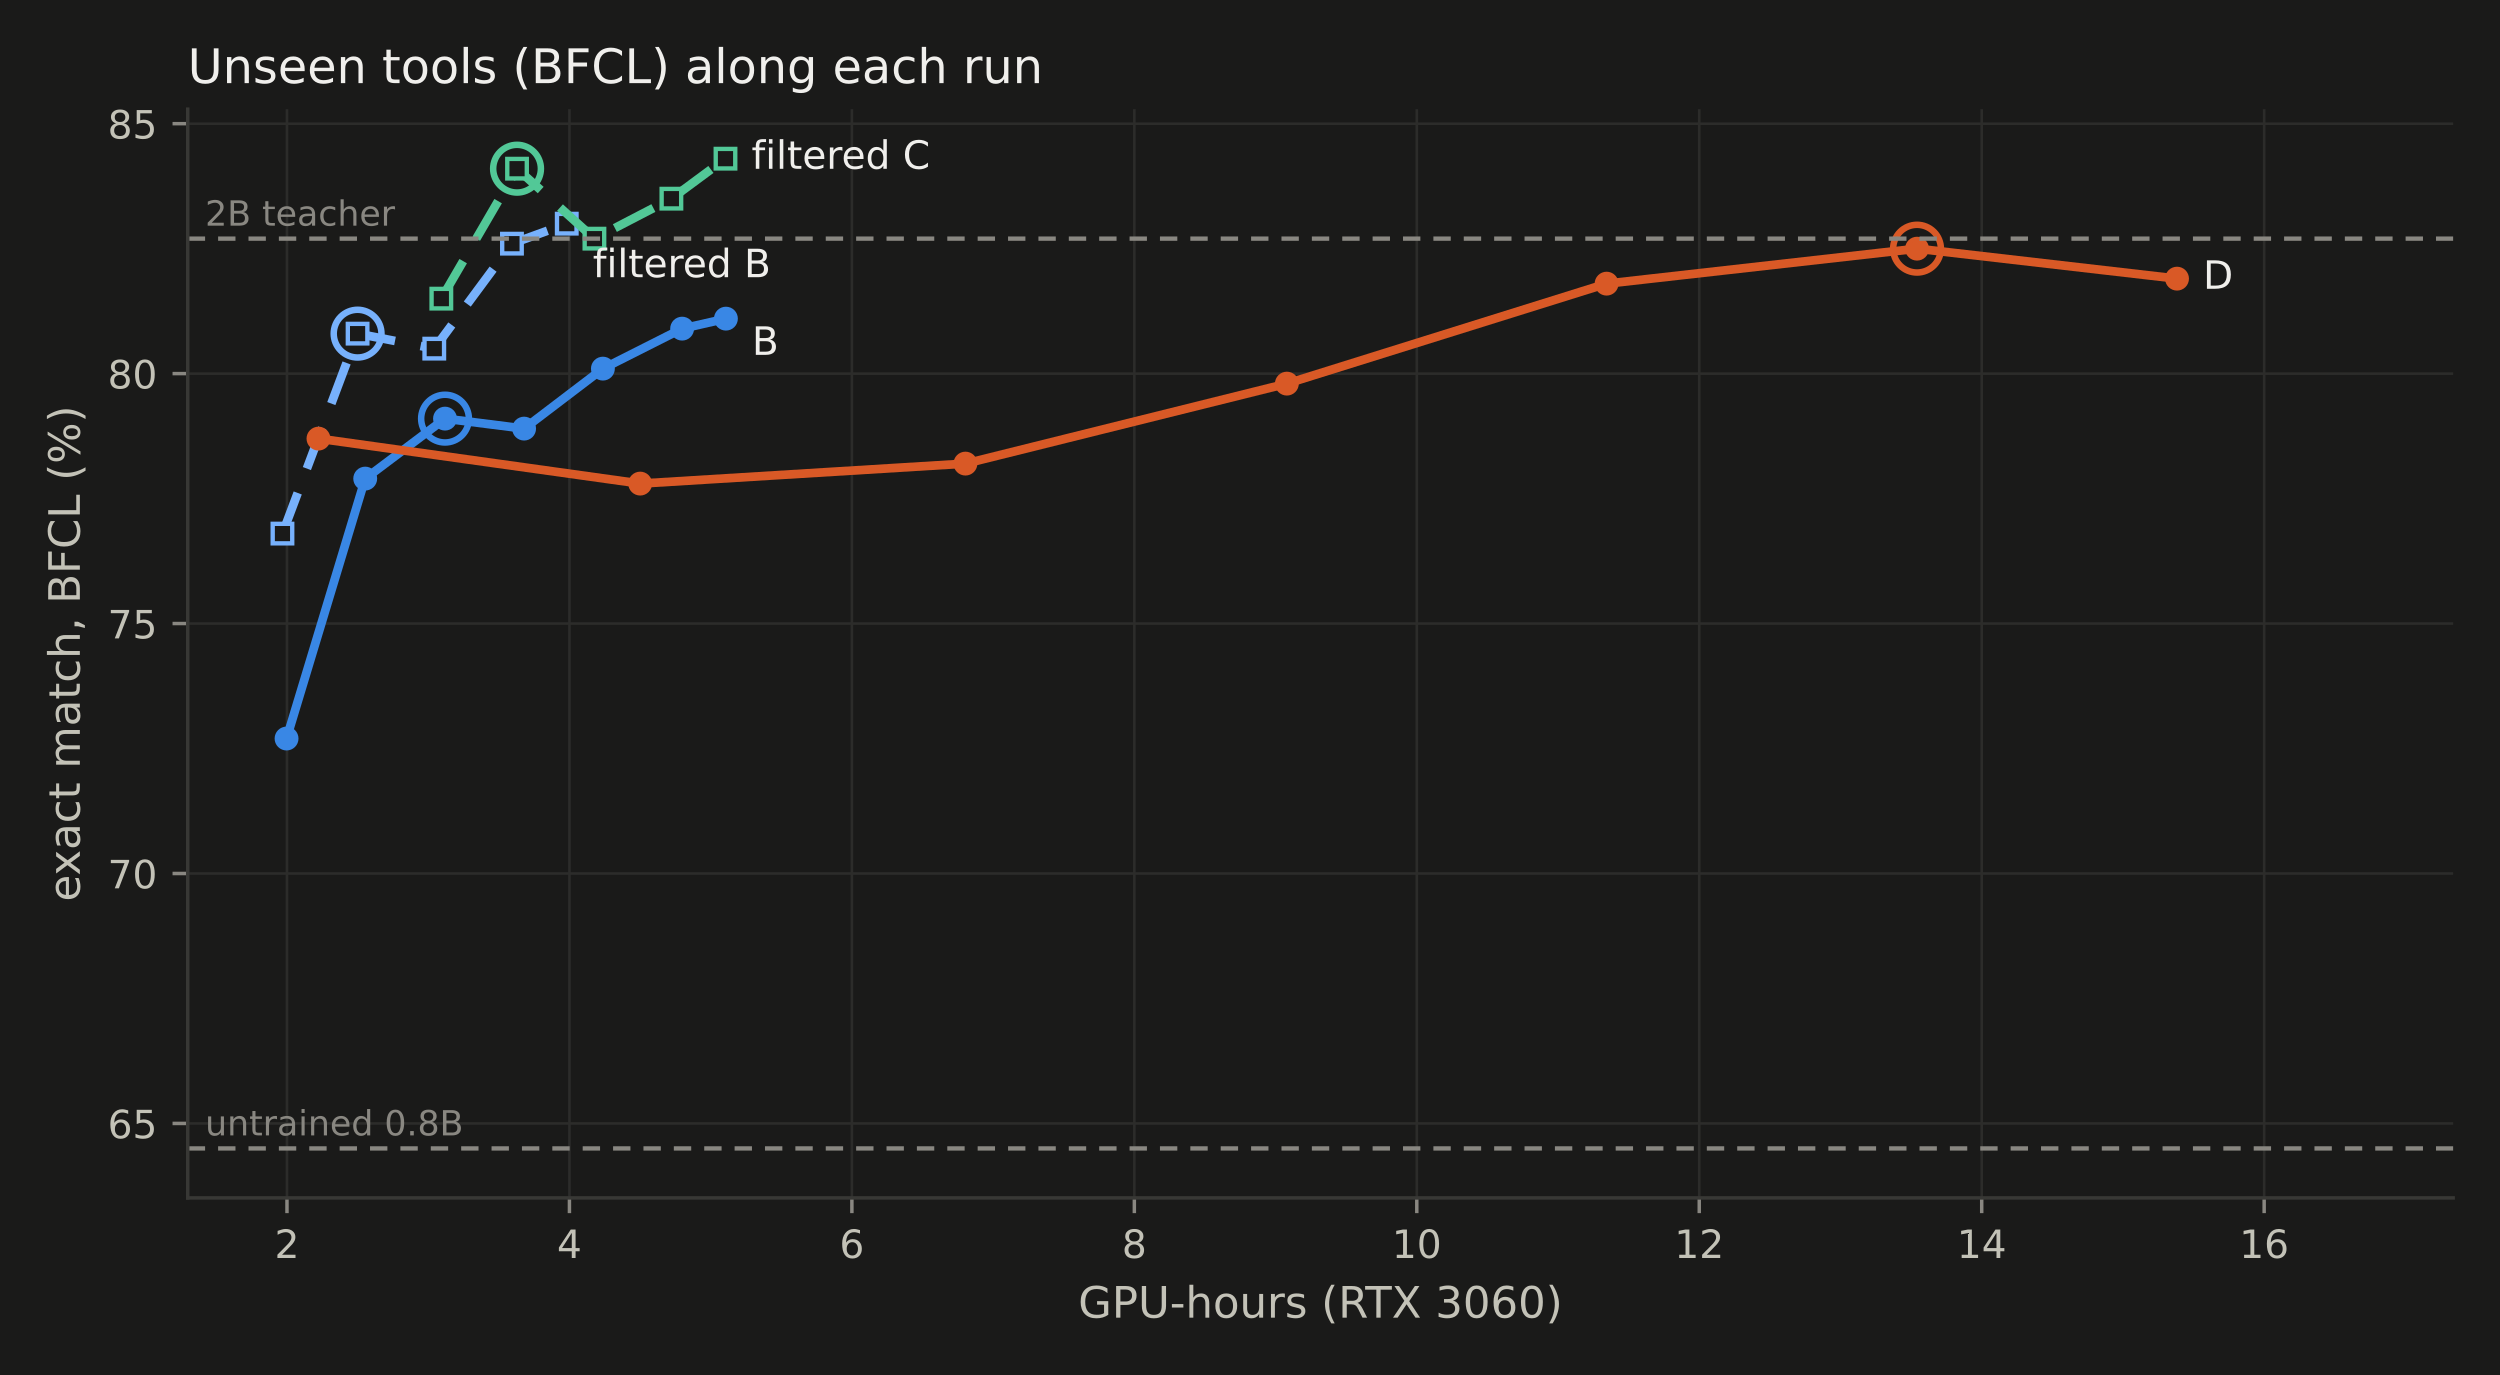
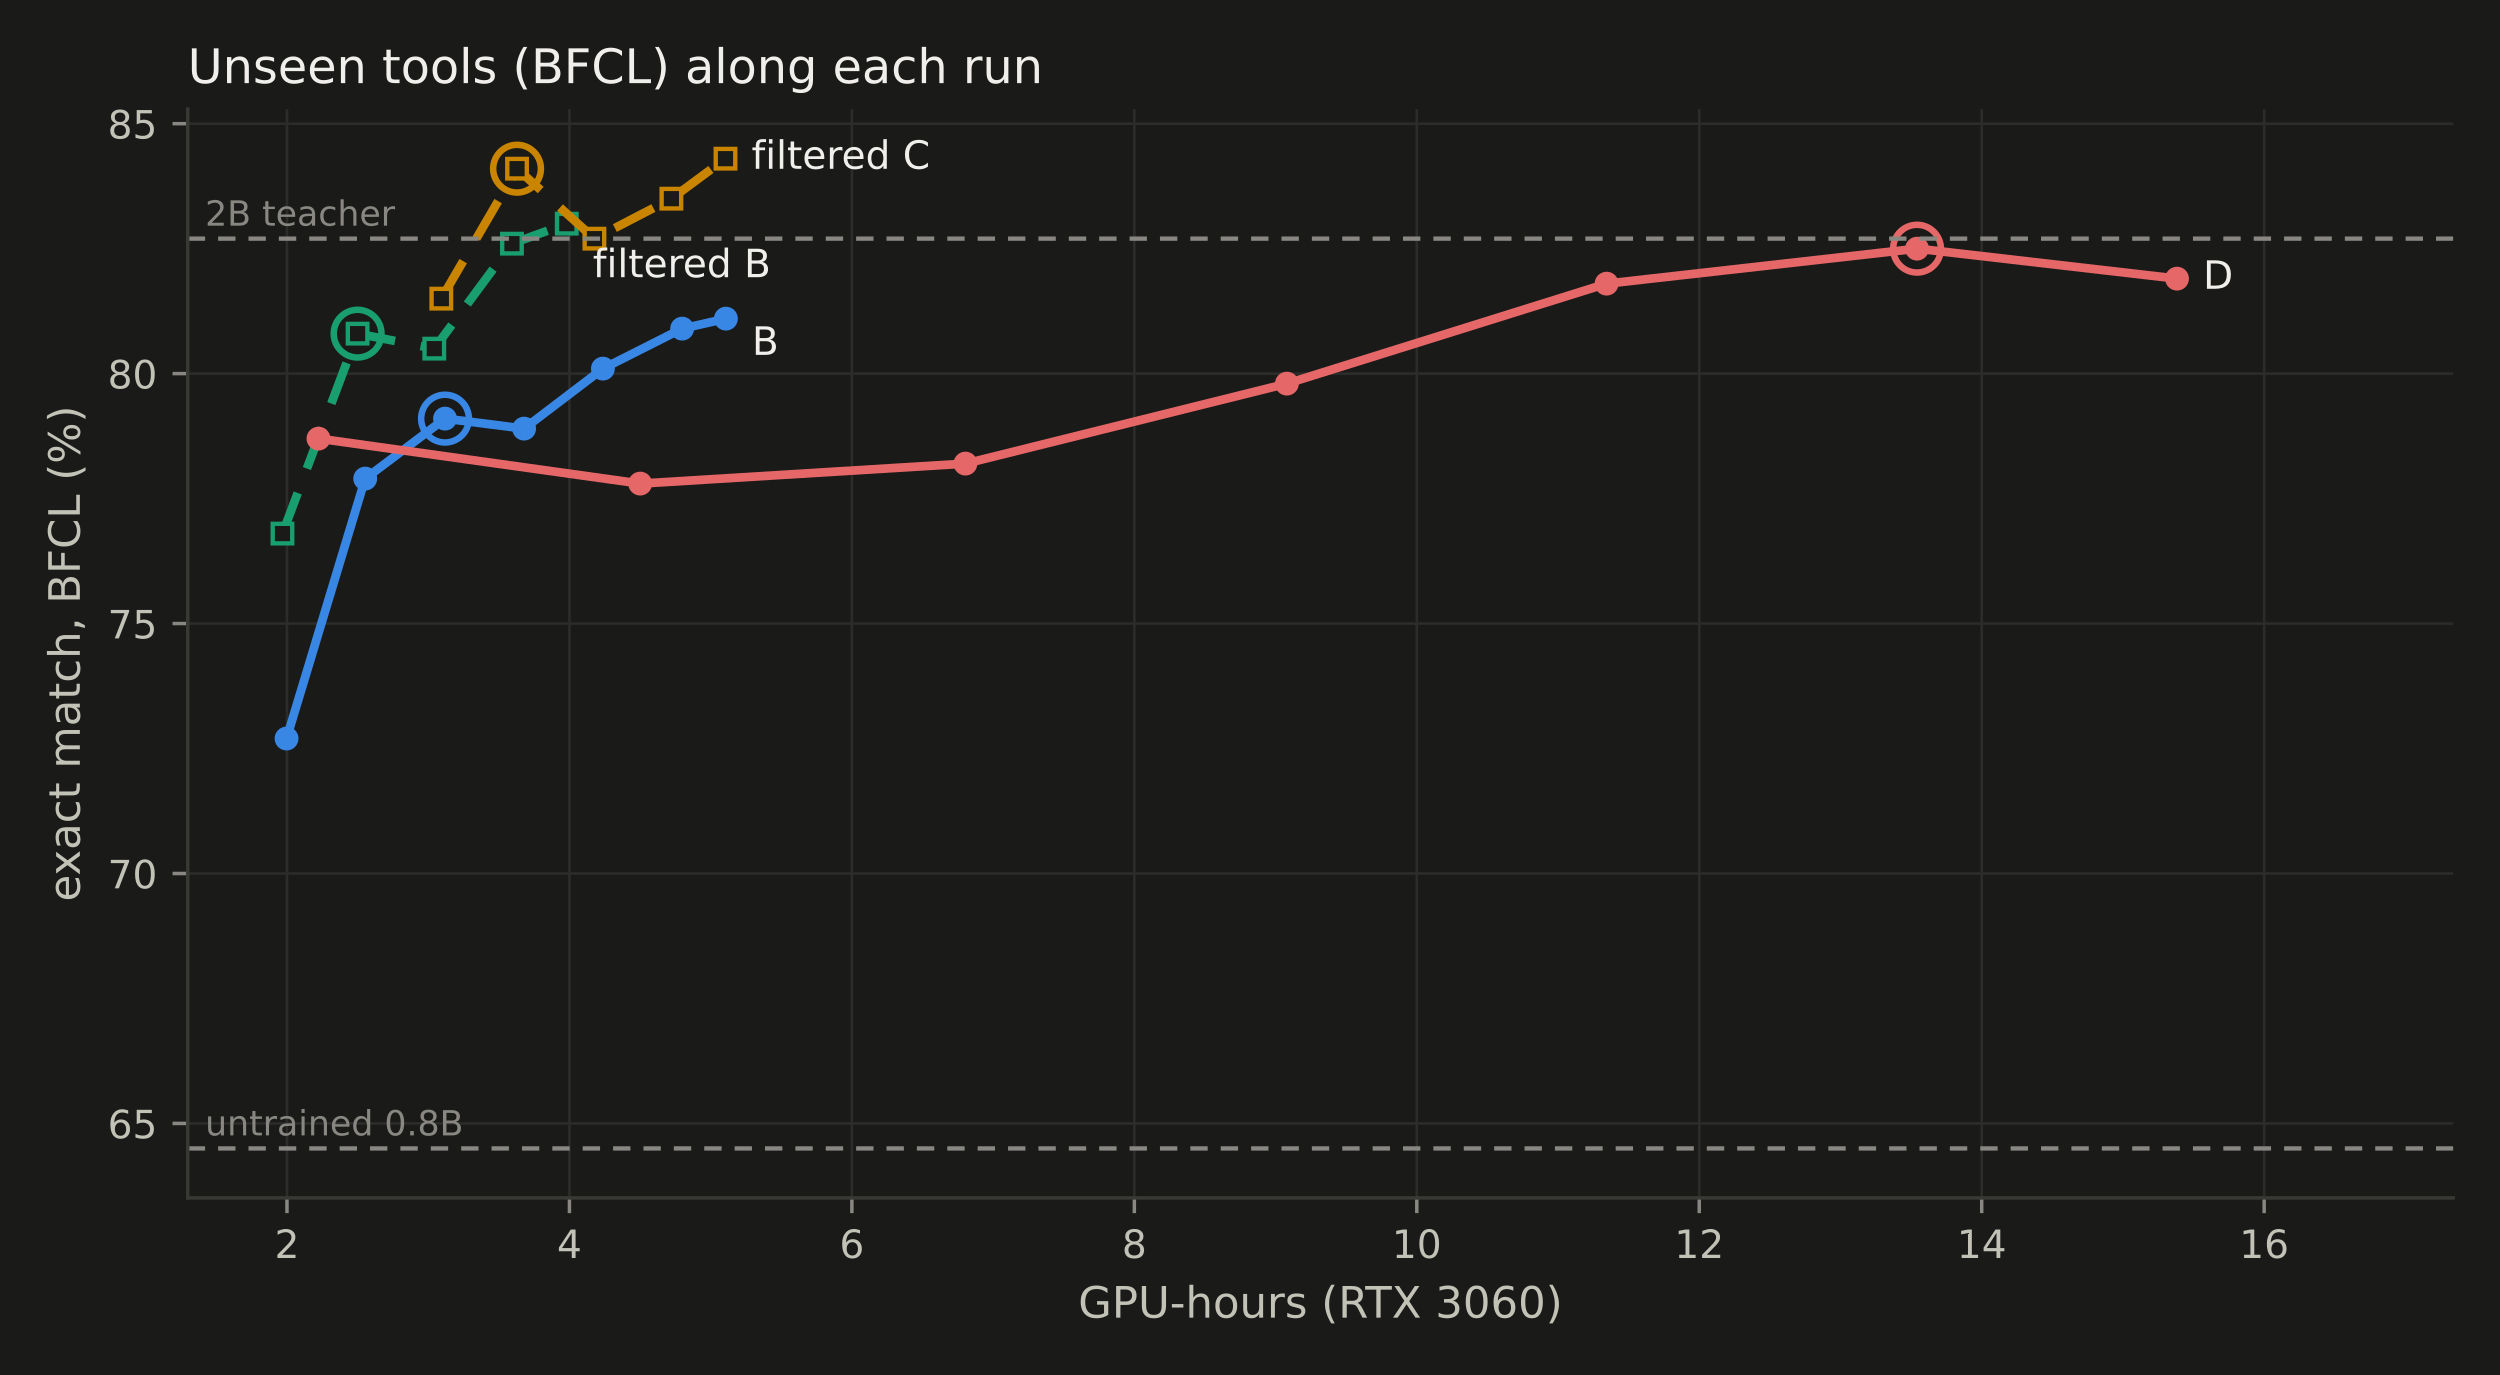
<svg xmlns="http://www.w3.org/2000/svg" xmlns:xlink="http://www.w3.org/1999/xlink" width="576pt" height="316.8pt" viewBox="0 0 576 316.8" version="1.1">
  <defs>
    <style type="text/css">*{stroke-linejoin: round; stroke-linecap: butt}</style>
  </defs>
  <g id="figure_1">
    <g id="patch_1">
      <path d="M 0 316.8 L 576 316.8 L 576 0 L 0 0 z " style="fill: #1a1a19" />
    </g>
    <g id="axes_1">
      <g id="patch_2">
        <path d="M 43.253 275.999 L 565.2 275.999 L 565.2 25.158 L 43.253 25.158 z " style="fill: #1a1a19" />
      </g>
      <g id="matplotlib.axis_1">
        <g id="xtick_1">
          <g id="line2d_1">
            <path d="M 66.12 275.999 L 66.12 25.158 " clip-path="url(#p146e61900a)" style="fill: none; stroke: #2c2c2a; stroke-width: 0.6; stroke-linecap: square" />
          </g>
          <g id="line2d_2">
            <defs>
              <path id="mb6f0e437f2" d="M 0 0 L 0 3.5 " style="stroke: #898781; stroke-width: 0.8" />
            </defs>
            <g>
              <use xlink:href="#mb6f0e437f2" x="66.12" y="275.999" style="fill: #898781; stroke: #898781; stroke-width: 0.8" />
            </g>
          </g>
          <g id="text_1">
            <text style="font-size: 9px; font-family: 'DejaVu Sans', 'Bitstream Vera Sans', 'Computer Modern Sans Serif', 'Lucida Grande', 'Verdana', 'Geneva', 'Lucid', 'Arial', 'Helvetica', 'Avant Garde', sans-serif; text-anchor: middle; fill: #c3c2b7" x="66.12" y="289.837" transform="rotate(-0 66.11985 289.8371)">2</text>
          </g>
        </g>
        <g id="xtick_2">
          <g id="line2d_3">
            <path d="M 131.197 275.999 L 131.197 25.158 " clip-path="url(#p146e61900a)" style="fill: none; stroke: #2c2c2a; stroke-width: 0.6; stroke-linecap: square" />
          </g>
          <g id="line2d_4">
            <g>
              <use xlink:href="#mb6f0e437f2" x="131.197" y="275.999" style="fill: #898781; stroke: #898781; stroke-width: 0.8" />
            </g>
          </g>
          <g id="text_2">
            <text style="font-size: 9px; font-family: 'DejaVu Sans', 'Bitstream Vera Sans', 'Computer Modern Sans Serif', 'Lucida Grande', 'Verdana', 'Geneva', 'Lucid', 'Arial', 'Helvetica', 'Avant Garde', sans-serif; text-anchor: middle; fill: #c3c2b7" x="131.197" y="289.837" transform="rotate(-0 131.1972 289.8371)">4</text>
          </g>
        </g>
        <g id="xtick_3">
          <g id="line2d_5">
            <path d="M 196.275 275.999 L 196.275 25.158 " clip-path="url(#p146e61900a)" style="fill: none; stroke: #2c2c2a; stroke-width: 0.6; stroke-linecap: square" />
          </g>
          <g id="line2d_6">
            <g>
              <use xlink:href="#mb6f0e437f2" x="196.275" y="275.999" style="fill: #898781; stroke: #898781; stroke-width: 0.8" />
            </g>
          </g>
          <g id="text_3">
            <text style="font-size: 9px; font-family: 'DejaVu Sans', 'Bitstream Vera Sans', 'Computer Modern Sans Serif', 'Lucida Grande', 'Verdana', 'Geneva', 'Lucid', 'Arial', 'Helvetica', 'Avant Garde', sans-serif; text-anchor: middle; fill: #c3c2b7" x="196.275" y="289.837" transform="rotate(-0 196.2746 289.8371)">6</text>
          </g>
        </g>
        <g id="xtick_4">
          <g id="line2d_7">
            <path d="M 261.352 275.999 L 261.352 25.158 " clip-path="url(#p146e61900a)" style="fill: none; stroke: #2c2c2a; stroke-width: 0.6; stroke-linecap: square" />
          </g>
          <g id="line2d_8">
            <g>
              <use xlink:href="#mb6f0e437f2" x="261.352" y="275.999" style="fill: #898781; stroke: #898781; stroke-width: 0.8" />
            </g>
          </g>
          <g id="text_4">
            <text style="font-size: 9px; font-family: 'DejaVu Sans', 'Bitstream Vera Sans', 'Computer Modern Sans Serif', 'Lucida Grande', 'Verdana', 'Geneva', 'Lucid', 'Arial', 'Helvetica', 'Avant Garde', sans-serif; text-anchor: middle; fill: #c3c2b7" x="261.352" y="289.837" transform="rotate(-0 261.352 289.8371)">8</text>
          </g>
        </g>
        <g id="xtick_5">
          <g id="line2d_9">
            <path d="M 326.429 275.999 L 326.429 25.158 " clip-path="url(#p146e61900a)" style="fill: none; stroke: #2c2c2a; stroke-width: 0.6; stroke-linecap: square" />
          </g>
          <g id="line2d_10">
            <g>
              <use xlink:href="#mb6f0e437f2" x="326.429" y="275.999" style="fill: #898781; stroke: #898781; stroke-width: 0.8" />
            </g>
          </g>
          <g id="text_5">
            <text style="font-size: 9px; font-family: 'DejaVu Sans', 'Bitstream Vera Sans', 'Computer Modern Sans Serif', 'Lucida Grande', 'Verdana', 'Geneva', 'Lucid', 'Arial', 'Helvetica', 'Avant Garde', sans-serif; text-anchor: middle; fill: #c3c2b7" x="326.429" y="289.837" transform="rotate(-0 326.4294 289.8371)">10</text>
          </g>
        </g>
        <g id="xtick_6">
          <g id="line2d_11">
            <path d="M 391.507 275.999 L 391.507 25.158 " clip-path="url(#p146e61900a)" style="fill: none; stroke: #2c2c2a; stroke-width: 0.6; stroke-linecap: square" />
          </g>
          <g id="line2d_12">
            <g>
              <use xlink:href="#mb6f0e437f2" x="391.507" y="275.999" style="fill: #898781; stroke: #898781; stroke-width: 0.8" />
            </g>
          </g>
          <g id="text_6">
            <text style="font-size: 9px; font-family: 'DejaVu Sans', 'Bitstream Vera Sans', 'Computer Modern Sans Serif', 'Lucida Grande', 'Verdana', 'Geneva', 'Lucid', 'Arial', 'Helvetica', 'Avant Garde', sans-serif; text-anchor: middle; fill: #c3c2b7" x="391.507" y="289.837" transform="rotate(-0 391.5068 289.8371)">12</text>
          </g>
        </g>
        <g id="xtick_7">
          <g id="line2d_13">
            <path d="M 456.584 275.999 L 456.584 25.158 " clip-path="url(#p146e61900a)" style="fill: none; stroke: #2c2c2a; stroke-width: 0.6; stroke-linecap: square" />
          </g>
          <g id="line2d_14">
            <g>
              <use xlink:href="#mb6f0e437f2" x="456.584" y="275.999" style="fill: #898781; stroke: #898781; stroke-width: 0.8" />
            </g>
          </g>
          <g id="text_7">
            <text style="font-size: 9px; font-family: 'DejaVu Sans', 'Bitstream Vera Sans', 'Computer Modern Sans Serif', 'Lucida Grande', 'Verdana', 'Geneva', 'Lucid', 'Arial', 'Helvetica', 'Avant Garde', sans-serif; text-anchor: middle; fill: #c3c2b7" x="456.584" y="289.837" transform="rotate(-0 456.5842 289.8371)">14</text>
          </g>
        </g>
        <g id="xtick_8">
          <g id="line2d_15">
            <path d="M 521.662 275.999 L 521.662 25.158 " clip-path="url(#p146e61900a)" style="fill: none; stroke: #2c2c2a; stroke-width: 0.6; stroke-linecap: square" />
          </g>
          <g id="line2d_16">
            <g>
              <use xlink:href="#mb6f0e437f2" x="521.662" y="275.999" style="fill: #898781; stroke: #898781; stroke-width: 0.8" />
            </g>
          </g>
          <g id="text_8">
            <text style="font-size: 9px; font-family: 'DejaVu Sans', 'Bitstream Vera Sans', 'Computer Modern Sans Serif', 'Lucida Grande', 'Verdana', 'Geneva', 'Lucid', 'Arial', 'Helvetica', 'Avant Garde', sans-serif; text-anchor: middle; fill: #c3c2b7" x="521.662" y="289.837" transform="rotate(-0 521.6616 289.8371)">16</text>
          </g>
        </g>
        <g id="text_9">
          <text style="font-size: 10px; font-family: 'DejaVu Sans', 'Bitstream Vera Sans', 'Computer Modern Sans Serif', 'Lucida Grande', 'Verdana', 'Geneva', 'Lucid', 'Arial', 'Helvetica', 'Avant Garde', sans-serif; text-anchor: middle; fill: #c3c2b7" x="304.227" y="303.598" transform="rotate(-0 304.2266 303.5977)">GPU-hours (RTX 3060)</text>
        </g>
      </g>
      <g id="matplotlib.axis_2">
        <g id="ytick_1">
          <g id="line2d_17">
            <path d="M 43.253 258.839 L 565.2 258.839 " clip-path="url(#p146e61900a)" style="fill: none; stroke: #2c2c2a; stroke-width: 0.6; stroke-linecap: square" />
          </g>
          <g id="line2d_18">
            <defs>
              <path id="m98bd4d038a" d="M 0 0 L -3.5 0 " style="stroke: #898781; stroke-width: 0.8" />
            </defs>
            <g>
              <use xlink:href="#m98bd4d038a" x="43.253" y="258.839" style="fill: #898781; stroke: #898781; stroke-width: 0.8" />
            </g>
          </g>
          <g id="text_10">
            <text style="font-size: 9px; font-family: 'DejaVu Sans', 'Bitstream Vera Sans', 'Computer Modern Sans Serif', 'Lucida Grande', 'Verdana', 'Geneva', 'Lucid', 'Arial', 'Helvetica', 'Avant Garde', sans-serif; text-anchor: end; fill: #c3c2b7" x="36.253" y="262.258" transform="rotate(-0 36.25328 262.2578)">65</text>
          </g>
        </g>
        <g id="ytick_2">
          <g id="line2d_19">
            <path d="M 43.253 201.254 L 565.2 201.254 " clip-path="url(#p146e61900a)" style="fill: none; stroke: #2c2c2a; stroke-width: 0.6; stroke-linecap: square" />
          </g>
          <g id="line2d_20">
            <g>
              <use xlink:href="#m98bd4d038a" x="43.253" y="201.254" style="fill: #898781; stroke: #898781; stroke-width: 0.8" />
            </g>
          </g>
          <g id="text_11">
            <text style="font-size: 9px; font-family: 'DejaVu Sans', 'Bitstream Vera Sans', 'Computer Modern Sans Serif', 'Lucida Grande', 'Verdana', 'Geneva', 'Lucid', 'Arial', 'Helvetica', 'Avant Garde', sans-serif; text-anchor: end; fill: #c3c2b7" x="36.253" y="204.673" transform="rotate(-0 36.25328 204.6726)">70</text>
          </g>
        </g>
        <g id="ytick_3">
          <g id="line2d_21">
            <path d="M 43.253 143.669 L 565.2 143.669 " clip-path="url(#p146e61900a)" style="fill: none; stroke: #2c2c2a; stroke-width: 0.6; stroke-linecap: square" />
          </g>
          <g id="line2d_22">
            <g>
              <use xlink:href="#m98bd4d038a" x="43.253" y="143.669" style="fill: #898781; stroke: #898781; stroke-width: 0.8" />
            </g>
          </g>
          <g id="text_12">
            <text style="font-size: 9px; font-family: 'DejaVu Sans', 'Bitstream Vera Sans', 'Computer Modern Sans Serif', 'Lucida Grande', 'Verdana', 'Geneva', 'Lucid', 'Arial', 'Helvetica', 'Avant Garde', sans-serif; text-anchor: end; fill: #c3c2b7" x="36.253" y="147.087" transform="rotate(-0 36.25328 147.0875)">75</text>
          </g>
        </g>
        <g id="ytick_4">
          <g id="line2d_23">
            <path d="M 43.253 86.083 L 565.2 86.083 " clip-path="url(#p146e61900a)" style="fill: none; stroke: #2c2c2a; stroke-width: 0.6; stroke-linecap: square" />
          </g>
          <g id="line2d_24">
            <g>
              <use xlink:href="#m98bd4d038a" x="43.253" y="86.083" style="fill: #898781; stroke: #898781; stroke-width: 0.8" />
            </g>
          </g>
          <g id="text_13">
            <text style="font-size: 9px; font-family: 'DejaVu Sans', 'Bitstream Vera Sans', 'Computer Modern Sans Serif', 'Lucida Grande', 'Verdana', 'Geneva', 'Lucid', 'Arial', 'Helvetica', 'Avant Garde', sans-serif; text-anchor: end; fill: #c3c2b7" x="36.253" y="89.502" transform="rotate(-0 36.25328 89.50232)">80</text>
          </g>
        </g>
        <g id="ytick_5">
          <g id="line2d_25">
            <path d="M 43.253 28.498 L 565.2 28.498 " clip-path="url(#p146e61900a)" style="fill: none; stroke: #2c2c2a; stroke-width: 0.6; stroke-linecap: square" />
          </g>
          <g id="line2d_26">
            <g>
              <use xlink:href="#m98bd4d038a" x="43.253" y="28.498" style="fill: #898781; stroke: #898781; stroke-width: 0.8" />
            </g>
          </g>
          <g id="text_14">
            <text style="font-size: 9px; font-family: 'DejaVu Sans', 'Bitstream Vera Sans', 'Computer Modern Sans Serif', 'Lucida Grande', 'Verdana', 'Geneva', 'Lucid', 'Arial', 'Helvetica', 'Avant Garde', sans-serif; text-anchor: end; fill: #c3c2b7" x="36.253" y="31.917" transform="rotate(-0 36.25328 31.91717)">85</text>
          </g>
        </g>
        <g id="text_15">
          <text style="font-size: 10px; font-family: 'DejaVu Sans', 'Bitstream Vera Sans', 'Computer Modern Sans Serif', 'Lucida Grande', 'Verdana', 'Geneva', 'Lucid', 'Arial', 'Helvetica', 'Avant Garde', sans-serif; text-anchor: middle; fill: #c3c2b7" x="18.398" y="150.579" transform="rotate(-90 18.39844 150.5788)">exact match, BFCL (%)</text>
        </g>
      </g>
      <g id="line2d_27">
        <path d="M 66.022 170.158 L 84.146 110.269 L 102.531 96.449 L 120.752 98.752 L 138.909 84.932 L 157.163 75.718 L 167.25 73.415 " clip-path="url(#p146e61900a)" style="fill: none; stroke: #3987e5; stroke-width: 2; stroke-linecap: square" />
        <defs>
          <path id="m8639fa46be" d="M 0 2.25 C 0.597 2.25 1.169 2.013 1.591 1.591 C 2.013 1.169 2.25 0.597 2.25 0 C 2.25 -0.597 2.013 -1.169 1.591 -1.591 C 1.169 -2.013 0.597 -2.25 0 -2.25 C -0.597 -2.25 -1.169 -2.013 -1.591 -1.591 C -2.013 -1.169 -2.25 -0.597 -2.25 0 C -2.25 0.597 -2.013 1.169 -1.591 1.591 C -1.169 2.013 -0.597 2.25 0 2.25 z " style="stroke: #3987e5" />
        </defs>
        <g clip-path="url(#p146e61900a)">
          <use xlink:href="#m8639fa46be" x="66.022" y="170.158" style="fill: #3987e5; stroke: #3987e5" />
          <use xlink:href="#m8639fa46be" x="84.146" y="110.269" style="fill: #3987e5; stroke: #3987e5" />
          <use xlink:href="#m8639fa46be" x="102.531" y="96.449" style="fill: #3987e5; stroke: #3987e5" />
          <use xlink:href="#m8639fa46be" x="120.752" y="98.752" style="fill: #3987e5; stroke: #3987e5" />
          <use xlink:href="#m8639fa46be" x="138.909" y="84.932" style="fill: #3987e5; stroke: #3987e5" />
          <use xlink:href="#m8639fa46be" x="157.163" y="75.718" style="fill: #3987e5; stroke: #3987e5" />
          <use xlink:href="#m8639fa46be" x="167.25" y="73.415" style="fill: #3987e5; stroke: #3987e5" />
        </g>
      </g>
      <g id="line2d_28">
        <defs>
          <path id="m744e1ac2c1" d="M 0 5.5 C 1.459 5.5 2.858 4.92 3.889 3.889 C 4.92 2.858 5.5 1.459 5.5 0 C 5.5 -1.459 4.92 -2.858 3.889 -3.889 C 2.858 -4.92 1.459 -5.5 0 -5.5 C -1.459 -5.5 -2.858 -4.92 -3.889 -3.889 C -4.92 -2.858 -5.5 -1.459 -5.5 0 C -5.5 1.459 -4.92 2.858 -3.889 3.889 C -2.858 4.92 -1.459 5.5 0 5.5 z " style="stroke: #3987e5; stroke-width: 1.5" />
        </defs>
        <g clip-path="url(#p146e61900a)">
          <use xlink:href="#m744e1ac2c1" x="102.531" y="96.449" style="fill-opacity: 0; stroke: #3987e5; stroke-width: 1.5" />
        </g>
      </g>
      <g id="line2d_29">
-         <path d="M 65.079 122.938 L 82.389 76.87 L 100.058 80.325 L 117.954 56.139 L 130.579 51.532 " clip-path="url(#p146e61900a)" style="fill: none; stroke-dasharray: 10,6; stroke-dashoffset: 0; stroke: #77b1fc; stroke-width: 2" />
-         <defs>
-           <path id="mde041ed8b2" d="M -2.25 2.25 L 2.25 2.25 L 2.25 -2.25 L -2.25 -2.25 z " style="stroke: #77b1fc; stroke-linejoin: miter" />
-         </defs>
-         <g clip-path="url(#p146e61900a)">
-           <use xlink:href="#mde041ed8b2" x="65.079" y="122.938" style="fill: #1a1a19; stroke: #77b1fc; stroke-linejoin: miter" />
-           <use xlink:href="#mde041ed8b2" x="82.389" y="76.87" style="fill: #1a1a19; stroke: #77b1fc; stroke-linejoin: miter" />
-           <use xlink:href="#mde041ed8b2" x="100.058" y="80.325" style="fill: #1a1a19; stroke: #77b1fc; stroke-linejoin: miter" />
-           <use xlink:href="#mde041ed8b2" x="117.954" y="56.139" style="fill: #1a1a19; stroke: #77b1fc; stroke-linejoin: miter" />
-           <use xlink:href="#mde041ed8b2" x="130.579" y="51.532" style="fill: #1a1a19; stroke: #77b1fc; stroke-linejoin: miter" />
+         <path d="M 65.079 122.938 L 82.389 76.87 L 100.058 80.325 L 117.954 56.139 L 130.579 51.532 " clip-path="url(#p146e61900a)" style="fill: none; stroke-dasharray: 10,6; stroke-dashoffset: 0; stroke: #199e70; stroke-width: 2" />
+         <defs>
+           <path id="mf8dd2e93e2" d="M -2.25 2.25 L 2.25 2.25 L 2.25 -2.25 L -2.25 -2.25 z " style="stroke: #199e70; stroke-linejoin: miter" />
+         </defs>
+         <g clip-path="url(#p146e61900a)">
+           <use xlink:href="#mf8dd2e93e2" x="65.079" y="122.938" style="fill: #1a1a19; stroke: #199e70; stroke-linejoin: miter" />
+           <use xlink:href="#mf8dd2e93e2" x="82.389" y="76.87" style="fill: #1a1a19; stroke: #199e70; stroke-linejoin: miter" />
+           <use xlink:href="#mf8dd2e93e2" x="100.058" y="80.325" style="fill: #1a1a19; stroke: #199e70; stroke-linejoin: miter" />
+           <use xlink:href="#mf8dd2e93e2" x="117.954" y="56.139" style="fill: #1a1a19; stroke: #199e70; stroke-linejoin: miter" />
+           <use xlink:href="#mf8dd2e93e2" x="130.579" y="51.532" style="fill: #1a1a19; stroke: #199e70; stroke-linejoin: miter" />
        </g>
      </g>
      <g id="line2d_30">
        <defs>
-           <path id="mddb2db082a" d="M 0 5.5 C 1.459 5.5 2.858 4.92 3.889 3.889 C 4.92 2.858 5.5 1.459 5.5 0 C 5.5 -1.459 4.92 -2.858 3.889 -3.889 C 2.858 -4.92 1.459 -5.5 0 -5.5 C -1.459 -5.5 -2.858 -4.92 -3.889 -3.889 C -4.92 -2.858 -5.5 -1.459 -5.5 0 C -5.5 1.459 -4.92 2.858 -3.889 3.889 C -2.858 4.92 -1.459 5.5 0 5.5 z " style="stroke: #77b1fc; stroke-width: 1.5" />
-         </defs>
-         <g clip-path="url(#p146e61900a)">
-           <use xlink:href="#mddb2db082a" x="82.389" y="76.87" style="fill-opacity: 0; stroke: #77b1fc; stroke-width: 1.5" />
+           <path id="mfe1cd4896b" d="M 0 5.5 C 1.459 5.5 2.858 4.92 3.889 3.889 C 4.92 2.858 5.5 1.459 5.5 0 C 5.5 -1.459 4.92 -2.858 3.889 -3.889 C 2.858 -4.92 1.459 -5.5 0 -5.5 C -1.459 -5.5 -2.858 -4.92 -3.889 -3.889 C -4.92 -2.858 -5.5 -1.459 -5.5 0 C -5.5 1.459 -4.92 2.858 -3.889 3.889 C -2.858 4.92 -1.459 5.5 0 5.5 z " style="stroke: #199e70; stroke-width: 1.5" />
+         </defs>
+         <g clip-path="url(#p146e61900a)">
+           <use xlink:href="#mfe1cd4896b" x="82.389" y="76.87" style="fill-opacity: 0; stroke: #199e70; stroke-width: 1.5" />
        </g>
      </g>
      <g id="line2d_31">
-         <path d="M 73.376 101.056 L 147.499 111.421 L 222.436 106.814 L 296.494 88.387 L 370.161 65.353 L 441.681 57.291 L 501.585 64.201 " clip-path="url(#p146e61900a)" style="fill: none; stroke: #d95926; stroke-width: 2; stroke-linecap: square" />
-         <defs>
-           <path id="m91948b6f2b" d="M 0 2.25 C 0.597 2.25 1.169 2.013 1.591 1.591 C 2.013 1.169 2.25 0.597 2.25 0 C 2.25 -0.597 2.013 -1.169 1.591 -1.591 C 1.169 -2.013 0.597 -2.25 0 -2.25 C -0.597 -2.25 -1.169 -2.013 -1.591 -1.591 C -2.013 -1.169 -2.25 -0.597 -2.25 0 C -2.25 0.597 -2.013 1.169 -1.591 1.591 C -1.169 2.013 -0.597 2.25 0 2.25 z " style="stroke: #d95926" />
-         </defs>
-         <g clip-path="url(#p146e61900a)">
-           <use xlink:href="#m91948b6f2b" x="73.376" y="101.056" style="fill: #d95926; stroke: #d95926" />
-           <use xlink:href="#m91948b6f2b" x="147.499" y="111.421" style="fill: #d95926; stroke: #d95926" />
-           <use xlink:href="#m91948b6f2b" x="222.436" y="106.814" style="fill: #d95926; stroke: #d95926" />
-           <use xlink:href="#m91948b6f2b" x="296.494" y="88.387" style="fill: #d95926; stroke: #d95926" />
-           <use xlink:href="#m91948b6f2b" x="370.161" y="65.353" style="fill: #d95926; stroke: #d95926" />
-           <use xlink:href="#m91948b6f2b" x="441.681" y="57.291" style="fill: #d95926; stroke: #d95926" />
-           <use xlink:href="#m91948b6f2b" x="501.585" y="64.201" style="fill: #d95926; stroke: #d95926" />
+         <path d="M 73.376 101.056 L 147.499 111.421 L 222.436 106.814 L 296.494 88.387 L 370.161 65.353 L 441.681 57.291 L 501.585 64.201 " clip-path="url(#p146e61900a)" style="fill: none; stroke: #e66767; stroke-width: 2; stroke-linecap: square" />
+         <defs>
+           <path id="m94a8c3cf72" d="M 0 2.25 C 0.597 2.25 1.169 2.013 1.591 1.591 C 2.013 1.169 2.25 0.597 2.25 0 C 2.25 -0.597 2.013 -1.169 1.591 -1.591 C 1.169 -2.013 0.597 -2.25 0 -2.25 C -0.597 -2.25 -1.169 -2.013 -1.591 -1.591 C -2.013 -1.169 -2.25 -0.597 -2.25 0 C -2.25 0.597 -2.013 1.169 -1.591 1.591 C -1.169 2.013 -0.597 2.25 0 2.25 z " style="stroke: #e66767" />
+         </defs>
+         <g clip-path="url(#p146e61900a)">
+           <use xlink:href="#m94a8c3cf72" x="73.376" y="101.056" style="fill: #e66767; stroke: #e66767" />
+           <use xlink:href="#m94a8c3cf72" x="147.499" y="111.421" style="fill: #e66767; stroke: #e66767" />
+           <use xlink:href="#m94a8c3cf72" x="222.436" y="106.814" style="fill: #e66767; stroke: #e66767" />
+           <use xlink:href="#m94a8c3cf72" x="296.494" y="88.387" style="fill: #e66767; stroke: #e66767" />
+           <use xlink:href="#m94a8c3cf72" x="370.161" y="65.353" style="fill: #e66767; stroke: #e66767" />
+           <use xlink:href="#m94a8c3cf72" x="441.681" y="57.291" style="fill: #e66767; stroke: #e66767" />
+           <use xlink:href="#m94a8c3cf72" x="501.585" y="64.201" style="fill: #e66767; stroke: #e66767" />
        </g>
      </g>
      <g id="line2d_32">
        <defs>
-           <path id="m10073223fa" d="M 0 5.5 C 1.459 5.5 2.858 4.92 3.889 3.889 C 4.92 2.858 5.5 1.459 5.5 0 C 5.5 -1.459 4.92 -2.858 3.889 -3.889 C 2.858 -4.92 1.459 -5.5 0 -5.5 C -1.459 -5.5 -2.858 -4.92 -3.889 -3.889 C -4.92 -2.858 -5.5 -1.459 -5.5 0 C -5.5 1.459 -4.92 2.858 -3.889 3.889 C -2.858 4.92 -1.459 5.5 0 5.5 z " style="stroke: #d95926; stroke-width: 1.5" />
-         </defs>
-         <g clip-path="url(#p146e61900a)">
-           <use xlink:href="#m10073223fa" x="441.681" y="57.291" style="fill-opacity: 0; stroke: #d95926; stroke-width: 1.5" />
+           <path id="mec8250a61a" d="M 0 5.5 C 1.459 5.5 2.858 4.92 3.889 3.889 C 4.92 2.858 5.5 1.459 5.5 0 C 5.5 -1.459 4.92 -2.858 3.889 -3.889 C 2.858 -4.92 1.459 -5.5 0 -5.5 C -1.459 -5.5 -2.858 -4.92 -3.889 -3.889 C -4.92 -2.858 -5.5 -1.459 -5.5 0 C -5.5 1.459 -4.92 2.858 -3.889 3.889 C -2.858 4.92 -1.459 5.5 0 5.5 z " style="stroke: #e66767; stroke-width: 1.5" />
+         </defs>
+         <g clip-path="url(#p146e61900a)">
+           <use xlink:href="#mec8250a61a" x="441.681" y="57.291" style="fill-opacity: 0; stroke: #e66767; stroke-width: 1.5" />
        </g>
      </g>
      <g id="line2d_33">
-         <path d="M 101.685 68.808 L 119.125 38.864 L 136.957 54.987 L 154.69 45.774 L 167.153 36.56 " clip-path="url(#p146e61900a)" style="fill: none; stroke-dasharray: 10,6; stroke-dashoffset: 0; stroke: #52c897; stroke-width: 2" />
-         <defs>
-           <path id="ma2d9a39df9" d="M -2.25 2.25 L 2.25 2.25 L 2.25 -2.25 L -2.25 -2.25 z " style="stroke: #52c897; stroke-linejoin: miter" />
-         </defs>
-         <g clip-path="url(#p146e61900a)">
-           <use xlink:href="#ma2d9a39df9" x="101.685" y="68.808" style="fill: #1a1a19; stroke: #52c897; stroke-linejoin: miter" />
-           <use xlink:href="#ma2d9a39df9" x="119.125" y="38.864" style="fill: #1a1a19; stroke: #52c897; stroke-linejoin: miter" />
-           <use xlink:href="#ma2d9a39df9" x="136.957" y="54.987" style="fill: #1a1a19; stroke: #52c897; stroke-linejoin: miter" />
-           <use xlink:href="#ma2d9a39df9" x="154.69" y="45.774" style="fill: #1a1a19; stroke: #52c897; stroke-linejoin: miter" />
-           <use xlink:href="#ma2d9a39df9" x="167.153" y="36.56" style="fill: #1a1a19; stroke: #52c897; stroke-linejoin: miter" />
+         <path d="M 101.685 68.808 L 119.125 38.864 L 136.957 54.987 L 154.69 45.774 L 167.153 36.56 " clip-path="url(#p146e61900a)" style="fill: none; stroke-dasharray: 10,6; stroke-dashoffset: 0; stroke: #c98500; stroke-width: 2" />
+         <defs>
+           <path id="meb7ce330ad" d="M -2.25 2.25 L 2.25 2.25 L 2.25 -2.25 L -2.25 -2.25 z " style="stroke: #c98500; stroke-linejoin: miter" />
+         </defs>
+         <g clip-path="url(#p146e61900a)">
+           <use xlink:href="#meb7ce330ad" x="101.685" y="68.808" style="fill: #1a1a19; stroke: #c98500; stroke-linejoin: miter" />
+           <use xlink:href="#meb7ce330ad" x="119.125" y="38.864" style="fill: #1a1a19; stroke: #c98500; stroke-linejoin: miter" />
+           <use xlink:href="#meb7ce330ad" x="136.957" y="54.987" style="fill: #1a1a19; stroke: #c98500; stroke-linejoin: miter" />
+           <use xlink:href="#meb7ce330ad" x="154.69" y="45.774" style="fill: #1a1a19; stroke: #c98500; stroke-linejoin: miter" />
+           <use xlink:href="#meb7ce330ad" x="167.153" y="36.56" style="fill: #1a1a19; stroke: #c98500; stroke-linejoin: miter" />
        </g>
      </g>
      <g id="line2d_34">
        <defs>
-           <path id="ma49115679e" d="M 0 5.5 C 1.459 5.5 2.858 4.92 3.889 3.889 C 4.92 2.858 5.5 1.459 5.5 0 C 5.5 -1.459 4.92 -2.858 3.889 -3.889 C 2.858 -4.92 1.459 -5.5 0 -5.5 C -1.459 -5.5 -2.858 -4.92 -3.889 -3.889 C -4.92 -2.858 -5.5 -1.459 -5.5 0 C -5.5 1.459 -4.92 2.858 -3.889 3.889 C -2.858 4.92 -1.459 5.5 0 5.5 z " style="stroke: #52c897; stroke-width: 1.5" />
-         </defs>
-         <g clip-path="url(#p146e61900a)">
-           <use xlink:href="#ma49115679e" x="119.125" y="38.864" style="fill-opacity: 0; stroke: #52c897; stroke-width: 1.5" />
+           <path id="m8314ae052c" d="M 0 5.5 C 1.459 5.5 2.858 4.92 3.889 3.889 C 4.92 2.858 5.5 1.459 5.5 0 C 5.5 -1.459 4.92 -2.858 3.889 -3.889 C 2.858 -4.92 1.459 -5.5 0 -5.5 C -1.459 -5.5 -2.858 -4.92 -3.889 -3.889 C -4.92 -2.858 -5.5 -1.459 -5.5 0 C -5.5 1.459 -4.92 2.858 -3.889 3.889 C -2.858 4.92 -1.459 5.5 0 5.5 z " style="stroke: #c98500; stroke-width: 1.5" />
+         </defs>
+         <g clip-path="url(#p146e61900a)">
+           <use xlink:href="#m8314ae052c" x="119.125" y="38.864" style="fill-opacity: 0; stroke: #c98500; stroke-width: 1.5" />
        </g>
      </g>
      <g id="line2d_35">
        <path d="M 43.253 264.597 L 565.2 264.597 " clip-path="url(#p146e61900a)" style="fill: none; stroke-dasharray: 4,3; stroke-dashoffset: 0; stroke: #898781" />
      </g>
      <g id="line2d_36">
        <path d="M 43.253 54.987 L 565.2 54.987 " clip-path="url(#p146e61900a)" style="fill: none; stroke-dasharray: 4,3; stroke-dashoffset: 0; stroke: #898781" />
      </g>
      <g id="patch_3">
        <path d="M 43.253 275.999 L 43.253 25.158 " style="fill: none; stroke: #383835; stroke-width: 0.8; stroke-linejoin: miter; stroke-linecap: square" />
      </g>
      <g id="patch_4">
        <path d="M 43.253 275.999 L 565.2 275.999 " style="fill: none; stroke: #383835; stroke-width: 0.8; stroke-linejoin: miter; stroke-linecap: square" />
      </g>
      <g id="text_16">
        <text style="font-size: 9px; font-family: 'DejaVu Sans', 'Bitstream Vera Sans', 'Computer Modern Sans Serif', 'Lucida Grande', 'Verdana', 'Geneva', 'Lucid', 'Arial', 'Helvetica', 'Avant Garde', sans-serif; text-anchor: start; fill: #f0efec" x="173.25" y="81.753" transform="rotate(-0 173.2501 81.75253)">B</text>
      </g>
      <g id="text_17">
        <text style="font-size: 9px; font-family: 'DejaVu Sans', 'Bitstream Vera Sans', 'Computer Modern Sans Serif', 'Lucida Grande', 'Verdana', 'Geneva', 'Lucid', 'Arial', 'Helvetica', 'Avant Garde', sans-serif; text-anchor: start; fill: #f0efec" x="136.579" y="63.871" transform="rotate(-0 136.579 63.87053)">filtered B</text>
      </g>
      <g id="text_18">
        <text style="font-size: 9px; font-family: 'DejaVu Sans', 'Bitstream Vera Sans', 'Computer Modern Sans Serif', 'Lucida Grande', 'Verdana', 'Geneva', 'Lucid', 'Arial', 'Helvetica', 'Avant Garde', sans-serif; text-anchor: start; fill: #f0efec" x="507.585" y="66.539" transform="rotate(-0 507.5852 66.53891)">D</text>
      </g>
      <g id="text_19">
        <text style="font-size: 9px; font-family: 'DejaVu Sans', 'Bitstream Vera Sans', 'Computer Modern Sans Serif', 'Lucida Grande', 'Verdana', 'Geneva', 'Lucid', 'Arial', 'Helvetica', 'Avant Garde', sans-serif; text-anchor: start; fill: #f0efec" x="173.153" y="38.898" transform="rotate(-0 173.1525 38.89838)">filtered C</text>
      </g>
      <g id="text_20">
        <text style="font-size: 8px; font-family: 'DejaVu Sans', 'Bitstream Vera Sans', 'Computer Modern Sans Serif', 'Lucida Grande', 'Verdana', 'Geneva', 'Lucid', 'Arial', 'Helvetica', 'Avant Garde', sans-serif; text-anchor: start; fill: #898781" x="47.253" y="261.597" transform="rotate(-0 47.25328 261.5974)">untrained 0.8B</text>
      </g>
      <g id="text_21">
        <text style="font-size: 8px; font-family: 'DejaVu Sans', 'Bitstream Vera Sans', 'Computer Modern Sans Serif', 'Lucida Grande', 'Verdana', 'Geneva', 'Lucid', 'Arial', 'Helvetica', 'Avant Garde', sans-serif; text-anchor: start; fill: #898781" x="47.253" y="51.987" transform="rotate(-0 47.25328 51.98739)">2B teacher</text>
      </g>
      <g id="text_22">
        <text style="font-size: 11px; font-family: 'DejaVu Sans', 'Bitstream Vera Sans', 'Computer Modern Sans Serif', 'Lucida Grande', 'Verdana', 'Geneva', 'Lucid', 'Arial', 'Helvetica', 'Avant Garde', sans-serif; text-anchor: start; fill: #f0efec" x="43.253" y="19.158" transform="rotate(-0 43.25328 19.15828)">Unseen tools (BFCL) along each run</text>
      </g>
    </g>
  </g>
  <defs>
    <clipPath id="p146e61900a">
      <rect x="43.253" y="25.158" width="521.947" height="250.841" />
    </clipPath>
  </defs>
</svg>
